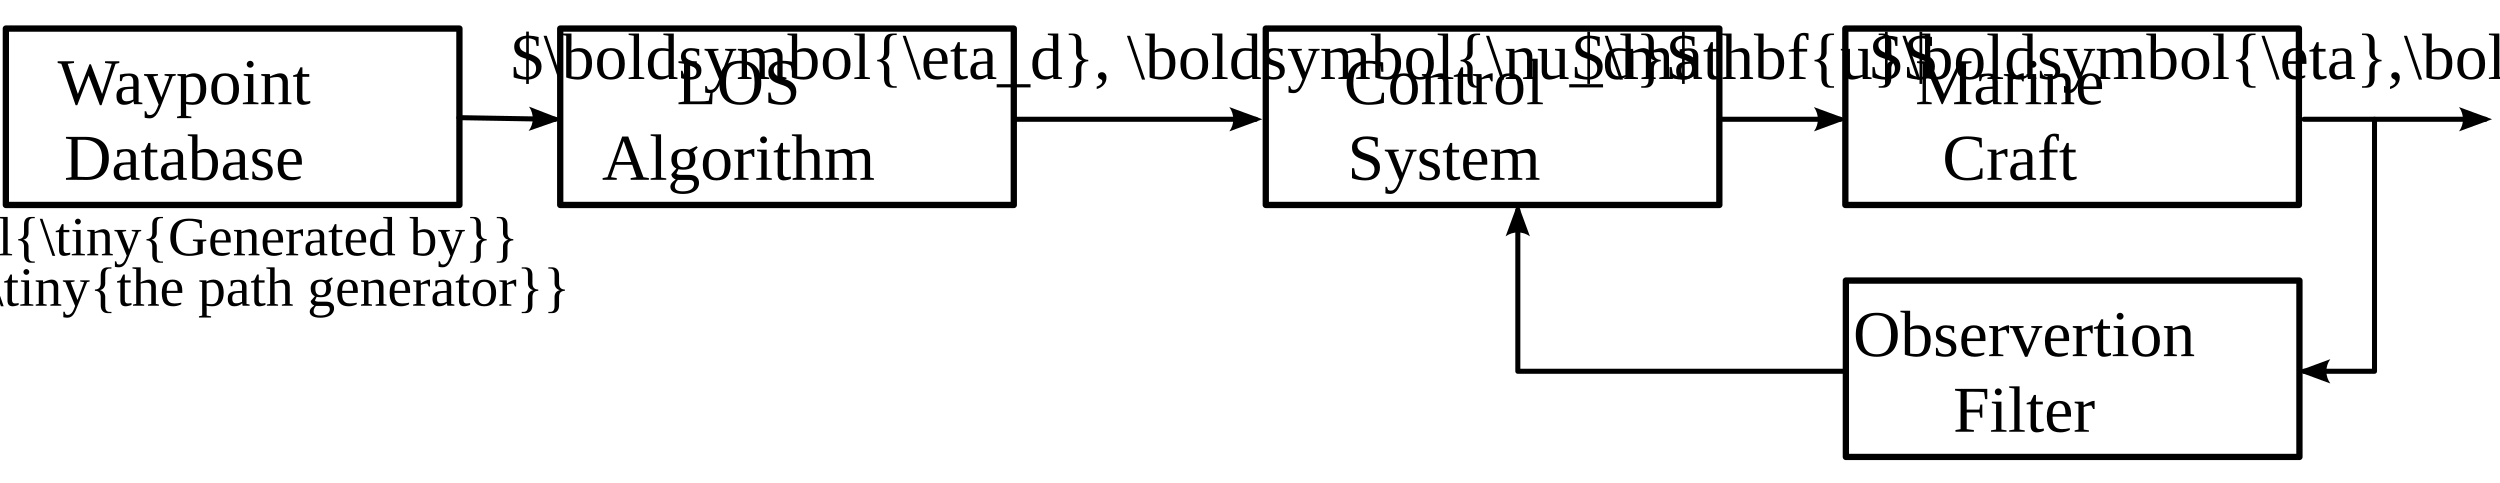
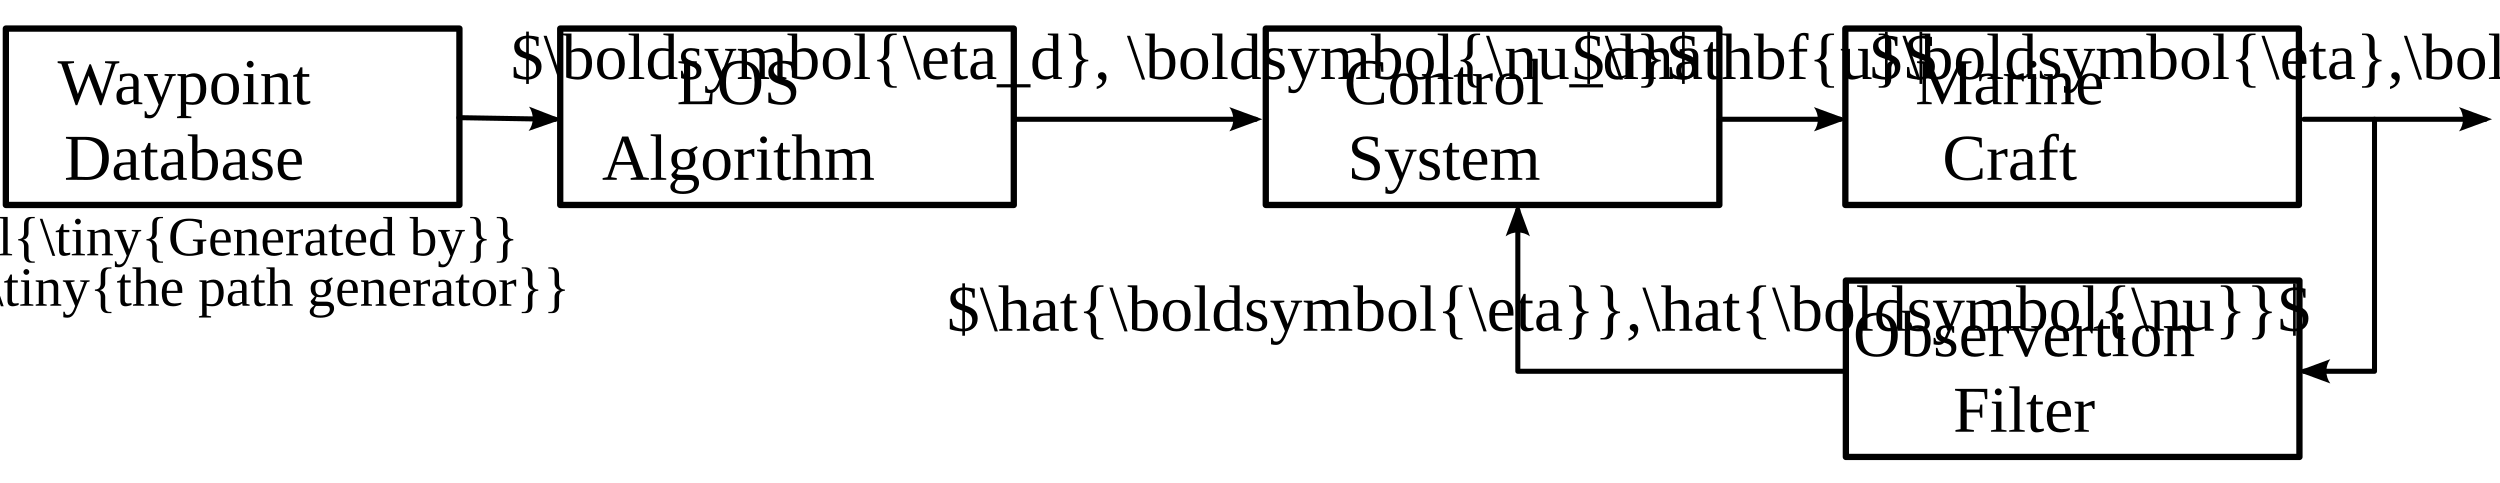
<svg xmlns="http://www.w3.org/2000/svg" width="496.063" height="95.669" id="svg2" version="1.1">
  <defs id="defs4">
    <marker orient="auto" refY="0" refX="0" id="Arrow2Mend" style="overflow:visible">
      <path id="path4056" style="fill-rule:evenodd;stroke-width:0.625;stroke-linejoin:round" d="M 8.719,4.034 -2.207,0.016 8.719,-4.002 c -1.745,2.372 -1.735,5.617 -6e-7,8.035 z" transform="scale(-0.6,-0.6)" />
    </marker>
    <marker orient="auto" refY="0" refX="0" id="Arrow2Mend-4" style="overflow:visible">
      <path id="path4056-3" style="fill-rule:evenodd;stroke-width:0.625;stroke-linejoin:round" d="M 8.719,4.034 -2.207,0.016 8.719,-4.002 c -1.745,2.372 -1.735,5.617 -6e-7,8.035 z" transform="scale(-0.6,-0.6)" />
    </marker>
  </defs>
  <g id="layer1" transform="translate(0,-956.6917)">
    <text xml:space="preserve" style="font-size:11px;font-style:normal;font-weight:normal;text-align:center;line-height:125%;letter-spacing:0px;word-spacing:0px;text-anchor:middle;fill:#000000;fill-opacity:1;stroke:none;font-family:Times New Roman;-inkscape-font-specification:Times New Roman" x="46.162" y="1007.361" id="text3030">
      <tspan id="tspan3032" x="46.162" y="1007.361">\textsl{\tiny{Generated by}}</tspan>
    </text>
    <path id="path3050" d="m 201.162,980.361 48,0" style="fill:none;stroke:#000000;stroke-width:1px;stroke-linecap:round;stroke-linejoin:round;stroke-opacity:1;marker-end:url(#Arrow2Mend)" />
    <g id="g3052" transform="translate(-13.83815,-34.99971)">
      <text xml:space="preserve" style="font-size:11px;font-style:normal;font-weight:normal;text-align:center;line-height:125%;letter-spacing:0px;word-spacing:0px;text-anchor:middle;fill:#000000;fill-opacity:1;stroke:none;font-family:Times New Roman;-inkscape-font-specification:Times New Roman" x="170" y="1012.361" id="text3054">
        <tspan x="170" y="1012.361" style="font-size:13px" id="tspan3056">LOS</tspan>
      </text>
      <path style="fill:none;stroke:#000000;stroke-width:1.25;stroke-linecap:round;stroke-linejoin:round;stroke-miterlimit:4;stroke-opacity:1;stroke-dashoffset:0" d="m 125,997.361 90,0 0,35 -90,0 z" id="path3058" />
      <text id="text3031" y="1027.361" x="170" style="font-size:11px;font-style:normal;font-weight:normal;text-align:center;line-height:125%;letter-spacing:0px;word-spacing:0px;text-anchor:middle;fill:#000000;fill-opacity:1;stroke:none;font-family:Times New Roman;-inkscape-font-specification:Times New Roman" xml:space="preserve">
        <tspan id="tspan3033" style="font-size:13px" y="1027.361" x="170">Algorithm</tspan>
      </text>
    </g>
    <g id="g3073" transform="translate(82.16186,40.0001)">
      <text id="text3037" y="937.361" x="214" style="font-size:11px;font-style:normal;font-weight:normal;text-align:center;line-height:125%;letter-spacing:0px;word-spacing:0px;text-anchor:middle;fill:#000000;fill-opacity:1;stroke:none;font-family:Times New Roman;-inkscape-font-specification:Times New Roman" xml:space="preserve">
        <tspan id="tspan3039" style="font-size:13px" y="937.361" x="214">Control</tspan>
      </text>
      <path id="path3041" d="m 169,922.361 90,0 0,35 -90,0 z" style="fill:none;stroke:#000000;stroke-width:1.25;stroke-linecap:round;stroke-linejoin:round;stroke-miterlimit:4;stroke-opacity:1;stroke-dashoffset:0" />
      <text xml:space="preserve" style="font-size:11px;font-style:normal;font-weight:normal;text-align:center;line-height:125%;letter-spacing:0px;word-spacing:0px;text-anchor:middle;fill:#000000;fill-opacity:1;stroke:none;font-family:Times New Roman;-inkscape-font-specification:Times New Roman" x="214" y="952.361" id="text3043">
        <tspan x="214" y="952.361" style="font-size:13px" id="tspan3045">System</tspan>
      </text>
    </g>
    <g id="g3171" transform="translate(-5.838144,40.0001)">
      <g transform="translate(79,-4.5507841e-7)" id="g3080">
        <text id="text3049" y="937.361" x="338" style="font-size:11px;font-style:normal;font-weight:normal;text-align:center;line-height:125%;letter-spacing:0px;word-spacing:0px;text-anchor:middle;fill:#000000;fill-opacity:1;stroke:none;font-family:Times New Roman;-inkscape-font-specification:Times New Roman" xml:space="preserve">
          <tspan id="tspan3051" style="font-size:13px" y="937.361" x="338">Marine</tspan>
        </text>
        <path id="path3053" d="m 293,922.361 90,0 0,35 -90,0 z" style="fill:none;stroke:#000000;stroke-width:1.25;stroke-linecap:round;stroke-linejoin:round;stroke-miterlimit:4;stroke-opacity:1;stroke-dashoffset:0" />
        <text xml:space="preserve" style="font-size:11px;font-style:normal;font-weight:normal;text-align:center;line-height:125%;letter-spacing:0px;word-spacing:0px;text-anchor:middle;fill:#000000;fill-opacity:1;stroke:none;font-family:Times New Roman;-inkscape-font-specification:Times New Roman" x="338" y="952.361" id="text3055">
          <tspan x="338" y="952.361" style="font-size:13px" id="tspan3057">Craft</tspan>
        </text>
      </g>
    </g>
    <path style="fill:none;stroke:#000000;stroke-width:1px;stroke-linecap:round;stroke-linejoin:round;stroke-opacity:1;marker-end:url(#Arrow2Mend)" d="m 341.162,980.361 24,0" id="path3047" />
    <text id="text3069" y="972.361" x="226.162" style="font-size:11px;font-style:normal;font-weight:normal;text-align:center;line-height:125%;letter-spacing:0px;word-spacing:0px;text-anchor:middle;fill:#000000;fill-opacity:1;stroke:none;font-family:Times New Roman;-inkscape-font-specification:Times New Roman" xml:space="preserve">
      <tspan id="tspan3071" style="font-size:13px" y="972.361" x="226.162">$\boldsymbol{\eta_d}, \boldsymbol{\nu_d}$</tspan>
    </text>
    <path style="fill:none;stroke:#000000;stroke-width:1px;stroke-linecap:round;stroke-linejoin:round;stroke-opacity:1;marker-end:url(#Arrow2Mend)" d="M 91.065,980.038 110.162,980.361" id="path3112" />
    <g transform="translate(-123.8381,-34.99971)" id="g3114">
      <text id="text3116" y="1012.361" x="170" style="font-size:11px;font-style:normal;font-weight:normal;text-align:center;line-height:125%;letter-spacing:0px;word-spacing:0px;text-anchor:middle;fill:#000000;fill-opacity:1;stroke:none;font-family:Times New Roman;-inkscape-font-specification:Times New Roman" xml:space="preserve">
        <tspan id="tspan3118" style="font-size:13px" y="1012.361" x="170">Waypoint</tspan>
      </text>
      <path id="path3120" d="m 125,997.361 90,0 0,35 -90,0 z" style="fill:none;stroke:#000000;stroke-width:1.25;stroke-linecap:round;stroke-linejoin:round;stroke-miterlimit:4;stroke-opacity:1;stroke-dashoffset:0" />
      <text xml:space="preserve" style="font-size:11px;font-style:normal;font-weight:normal;text-align:center;line-height:125%;letter-spacing:0px;word-spacing:0px;text-anchor:middle;fill:#000000;fill-opacity:1;stroke:none;font-family:Times New Roman;-inkscape-font-specification:Times New Roman" x="170" y="1027.361" id="text3122">
        <tspan x="170" y="1027.361" style="font-size:13px" id="tspan3124">Database</tspan>
      </text>
    </g>
    <g id="g3080-8" transform="translate(73.26638,90.00004)">
      <text xml:space="preserve" style="font-size:11px;font-style:normal;font-weight:normal;text-align:center;line-height:125%;letter-spacing:0px;word-spacing:0px;text-anchor:middle;fill:#000000;fill-opacity:1;stroke:none;font-family:Times New Roman;-inkscape-font-specification:Times New Roman" x="338" y="937.361" id="text3049-8">
        <tspan x="338" y="937.361" style="font-size:13px" id="tspan3051-1">Observertion</tspan>
      </text>
      <path style="fill:none;stroke:#000000;stroke-width:1.25;stroke-linecap:round;stroke-linejoin:round;stroke-miterlimit:4;stroke-opacity:1;stroke-dashoffset:0" d="m 293,922.361 90,0 0,35 -90,0 z" id="path3053-8" />
      <text id="text3055-3" y="952.361" x="338" style="font-size:11px;font-style:normal;font-weight:normal;text-align:center;line-height:125%;letter-spacing:0px;word-spacing:0px;text-anchor:middle;fill:#000000;fill-opacity:1;stroke:none;font-family:Times New Roman;-inkscape-font-specification:Times New Roman" xml:space="preserve">
        <tspan id="tspan3057-1" style="font-size:13px" y="952.361" x="338">Filter</tspan>
      </text>
    </g>
    <text xml:space="preserve" style="font-size:11px;font-style:normal;font-weight:normal;text-align:center;line-height:125%;letter-spacing:0px;word-spacing:0px;text-anchor:middle;fill:#000000;fill-opacity:1;stroke:none;font-family:Times New Roman;-inkscape-font-specification:Times New Roman" x="481.162" y="972.361" id="text3159">
      <tspan x="481.162" y="972.361" style="font-size:13px" id="tspan3161">$\boldsymbol{\eta},\boldsymbol{\nu}$</tspan>
    </text>
    <text id="text3163" y="972.361" x="506.162" style="font-size:11px;font-style:normal;font-weight:normal;text-align:center;line-height:125%;letter-spacing:0px;word-spacing:0px;text-anchor:middle;fill:#000000;fill-opacity:1;stroke:none;font-family:Times New Roman;-inkscape-font-specification:Times New Roman" xml:space="preserve">
      <tspan id="tspan3165" style="font-size:13px" y="972.361" x="506.162" />
    </text>
    <text id="text3167" y="1017.361" x="46.162" style="font-size:11px;font-style:normal;font-weight:normal;text-align:center;line-height:125%;letter-spacing:0px;word-spacing:0px;text-anchor:middle;fill:#000000;fill-opacity:1;stroke:none;font-family:Times New Roman;-inkscape-font-specification:Times New Roman" xml:space="preserve">
      <tspan y="1017.361" x="46.162" id="tspan3169">\textsl{\tiny{the path generator}}</tspan>
    </text>
    <path id="path3179" d="m 457.162,980.361 36,0" style="fill:none;stroke:#000000;stroke-width:1px;stroke-linecap:round;stroke-linejoin:round;stroke-opacity:1;marker-end:url(#Arrow2Mend)" />
    <path style="fill:none;stroke:#000000;stroke-width:1px;stroke-linecap:round;stroke-linejoin:round;stroke-opacity:1;marker-end:url(#Arrow2Mend)" d="m 471.162,980.361 0,50 -14,0" id="path3181" />
    <path id="path3183" d="m 366.175,1030.361 -65,0 0,-32" style="fill:none;stroke:#000000;stroke-width:1px;stroke-linecap:round;stroke-linejoin:round;stroke-opacity:1;marker-end:url(#Arrow2Mend)" />
    <text id="text3069-9" y="972.361" x="355" style="font-size:11px;font-style:normal;font-weight:normal;text-align:center;line-height:125%;letter-spacing:0px;word-spacing:0px;text-anchor:middle;fill:#000000;fill-opacity:1;stroke:none;font-family:Times New Roman;-inkscape-font-specification:Times New Roman" xml:space="preserve">
      <tspan id="tspan3071-1" style="font-size:13px" y="972.361" x="355">$\mathbf{u}$</tspan>
    </text>
+     <text xml:space="preserve" style="font-style:normal;font-weight:normal;font-size:11px;line-height:125%;font-family:'Times New Roman';-inkscape-font-specification:'Times New Roman';text-align:center;letter-spacing:0px;word-spacing:0px;text-anchor:middle;fill:#000000;fill-opacity:1;stroke:none" x="330.052" y="1022.32" id="text9670">
+       <tspan x="330.052" y="1022.32" style="font-size:13px" id="tspan9672">$\hat{\boldsymbol{\eta}},\hat{\boldsymbol{\nu}}$</tspan>
+     </text>
  </g>
</svg>
